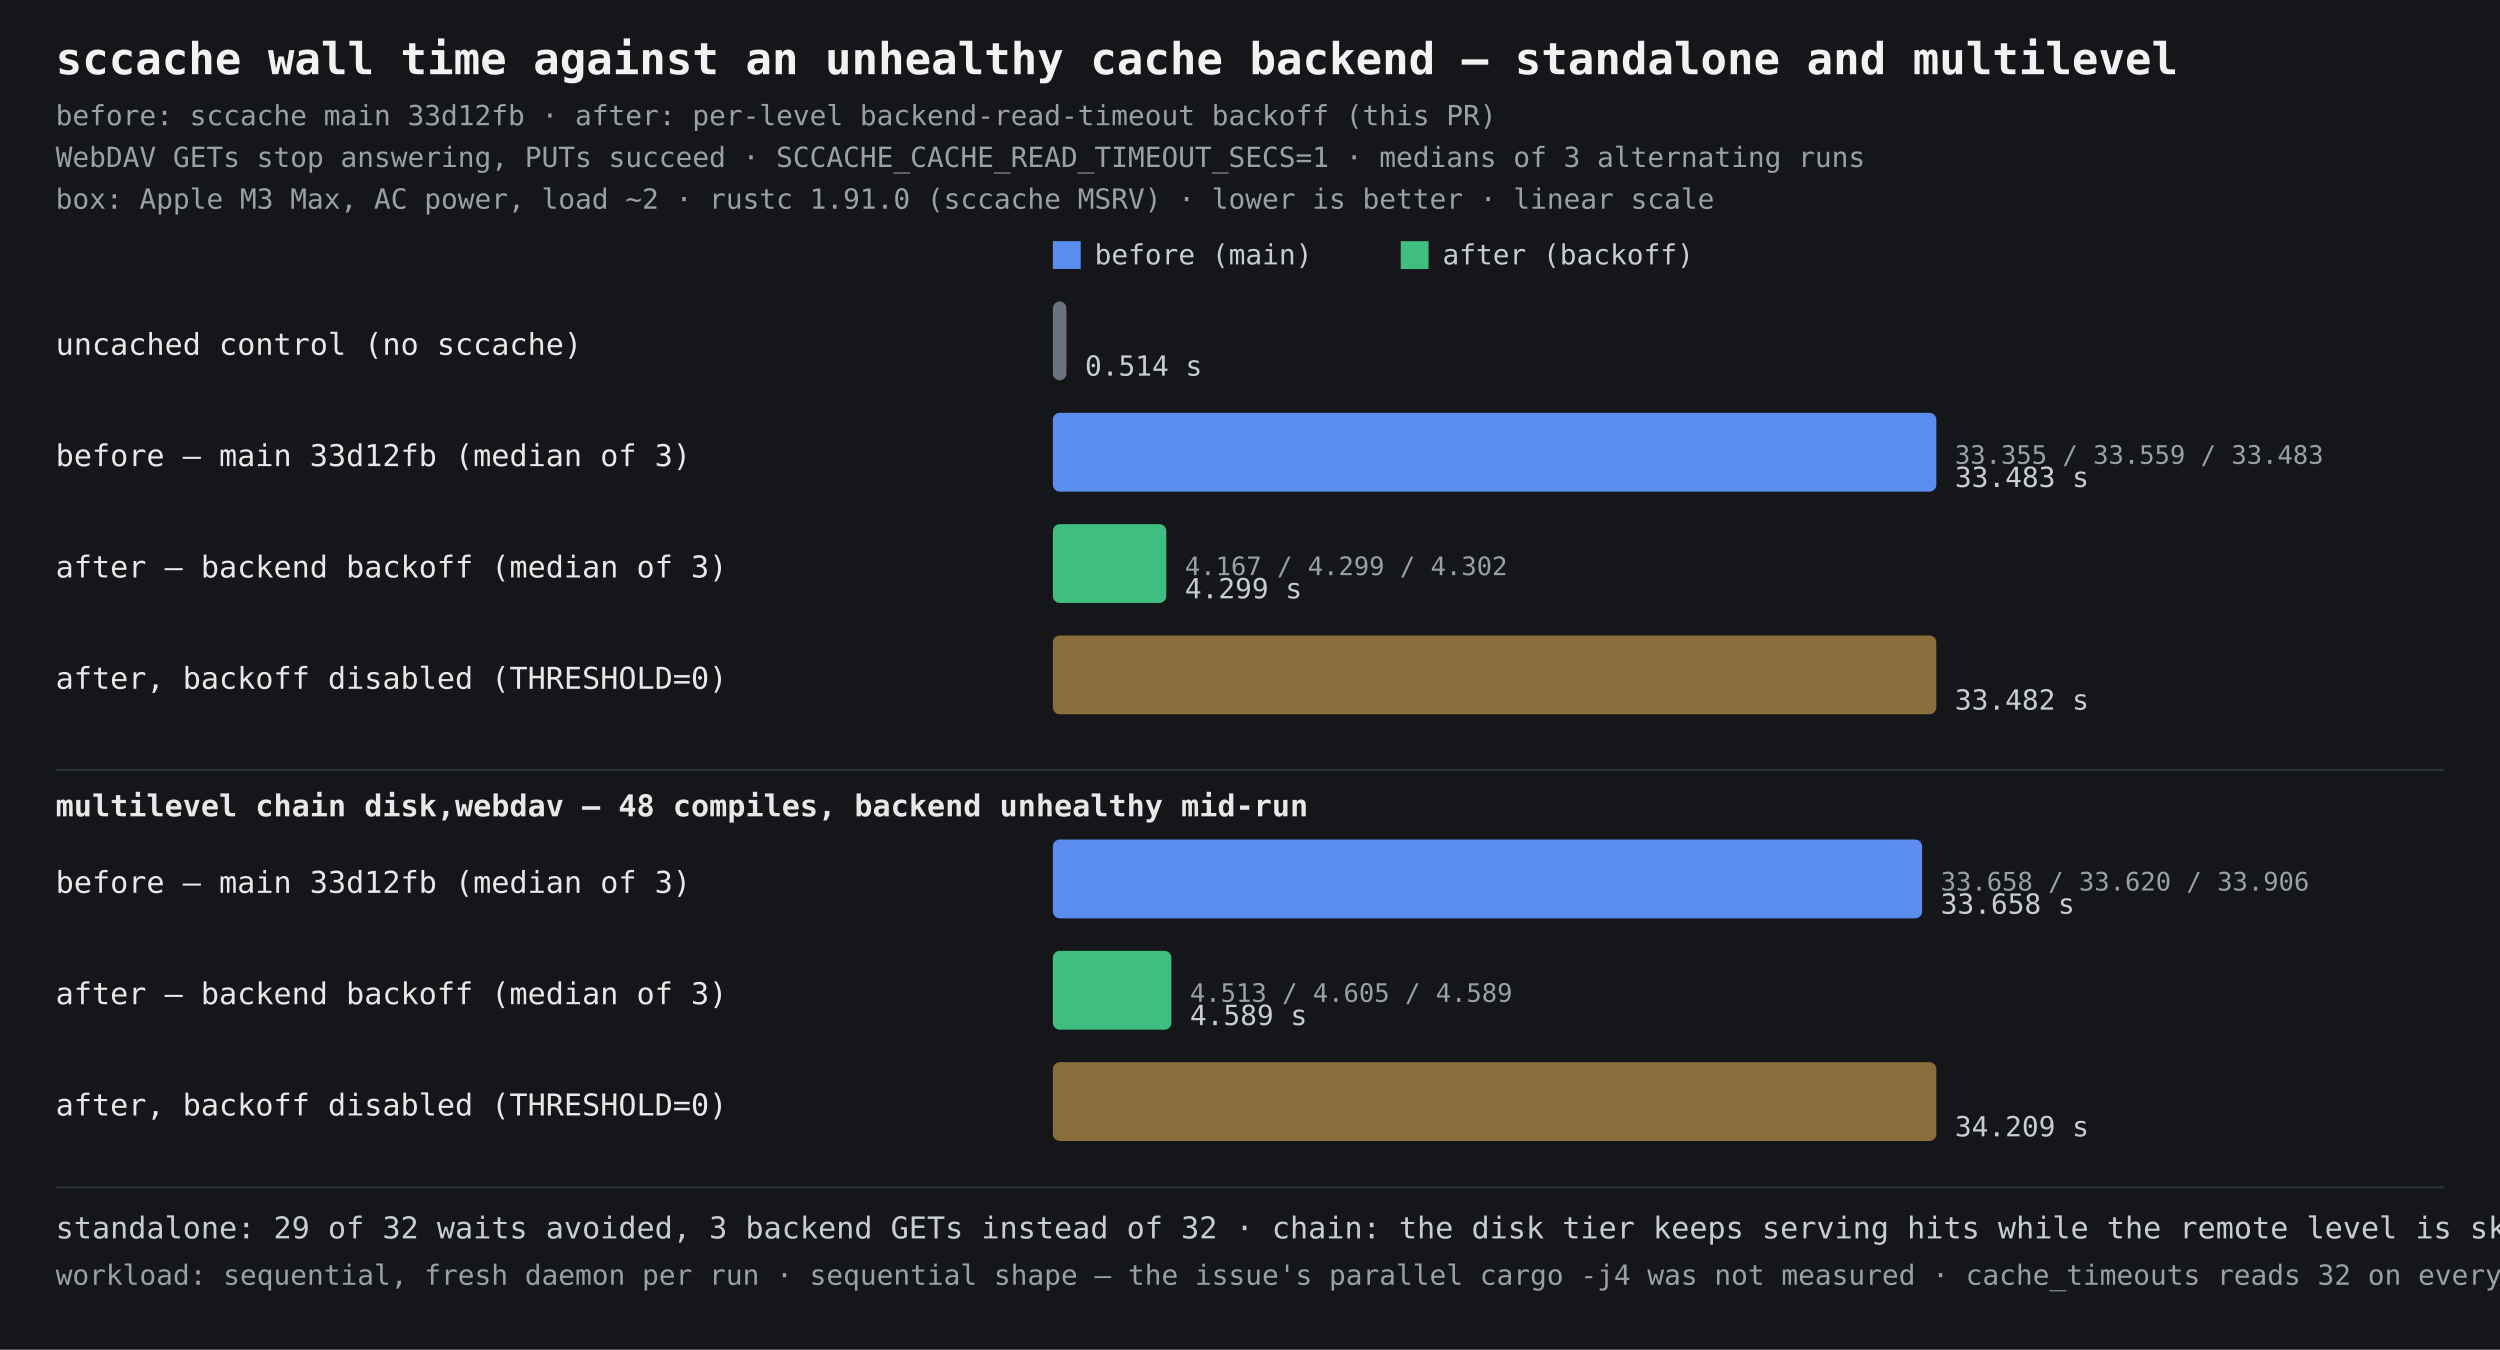
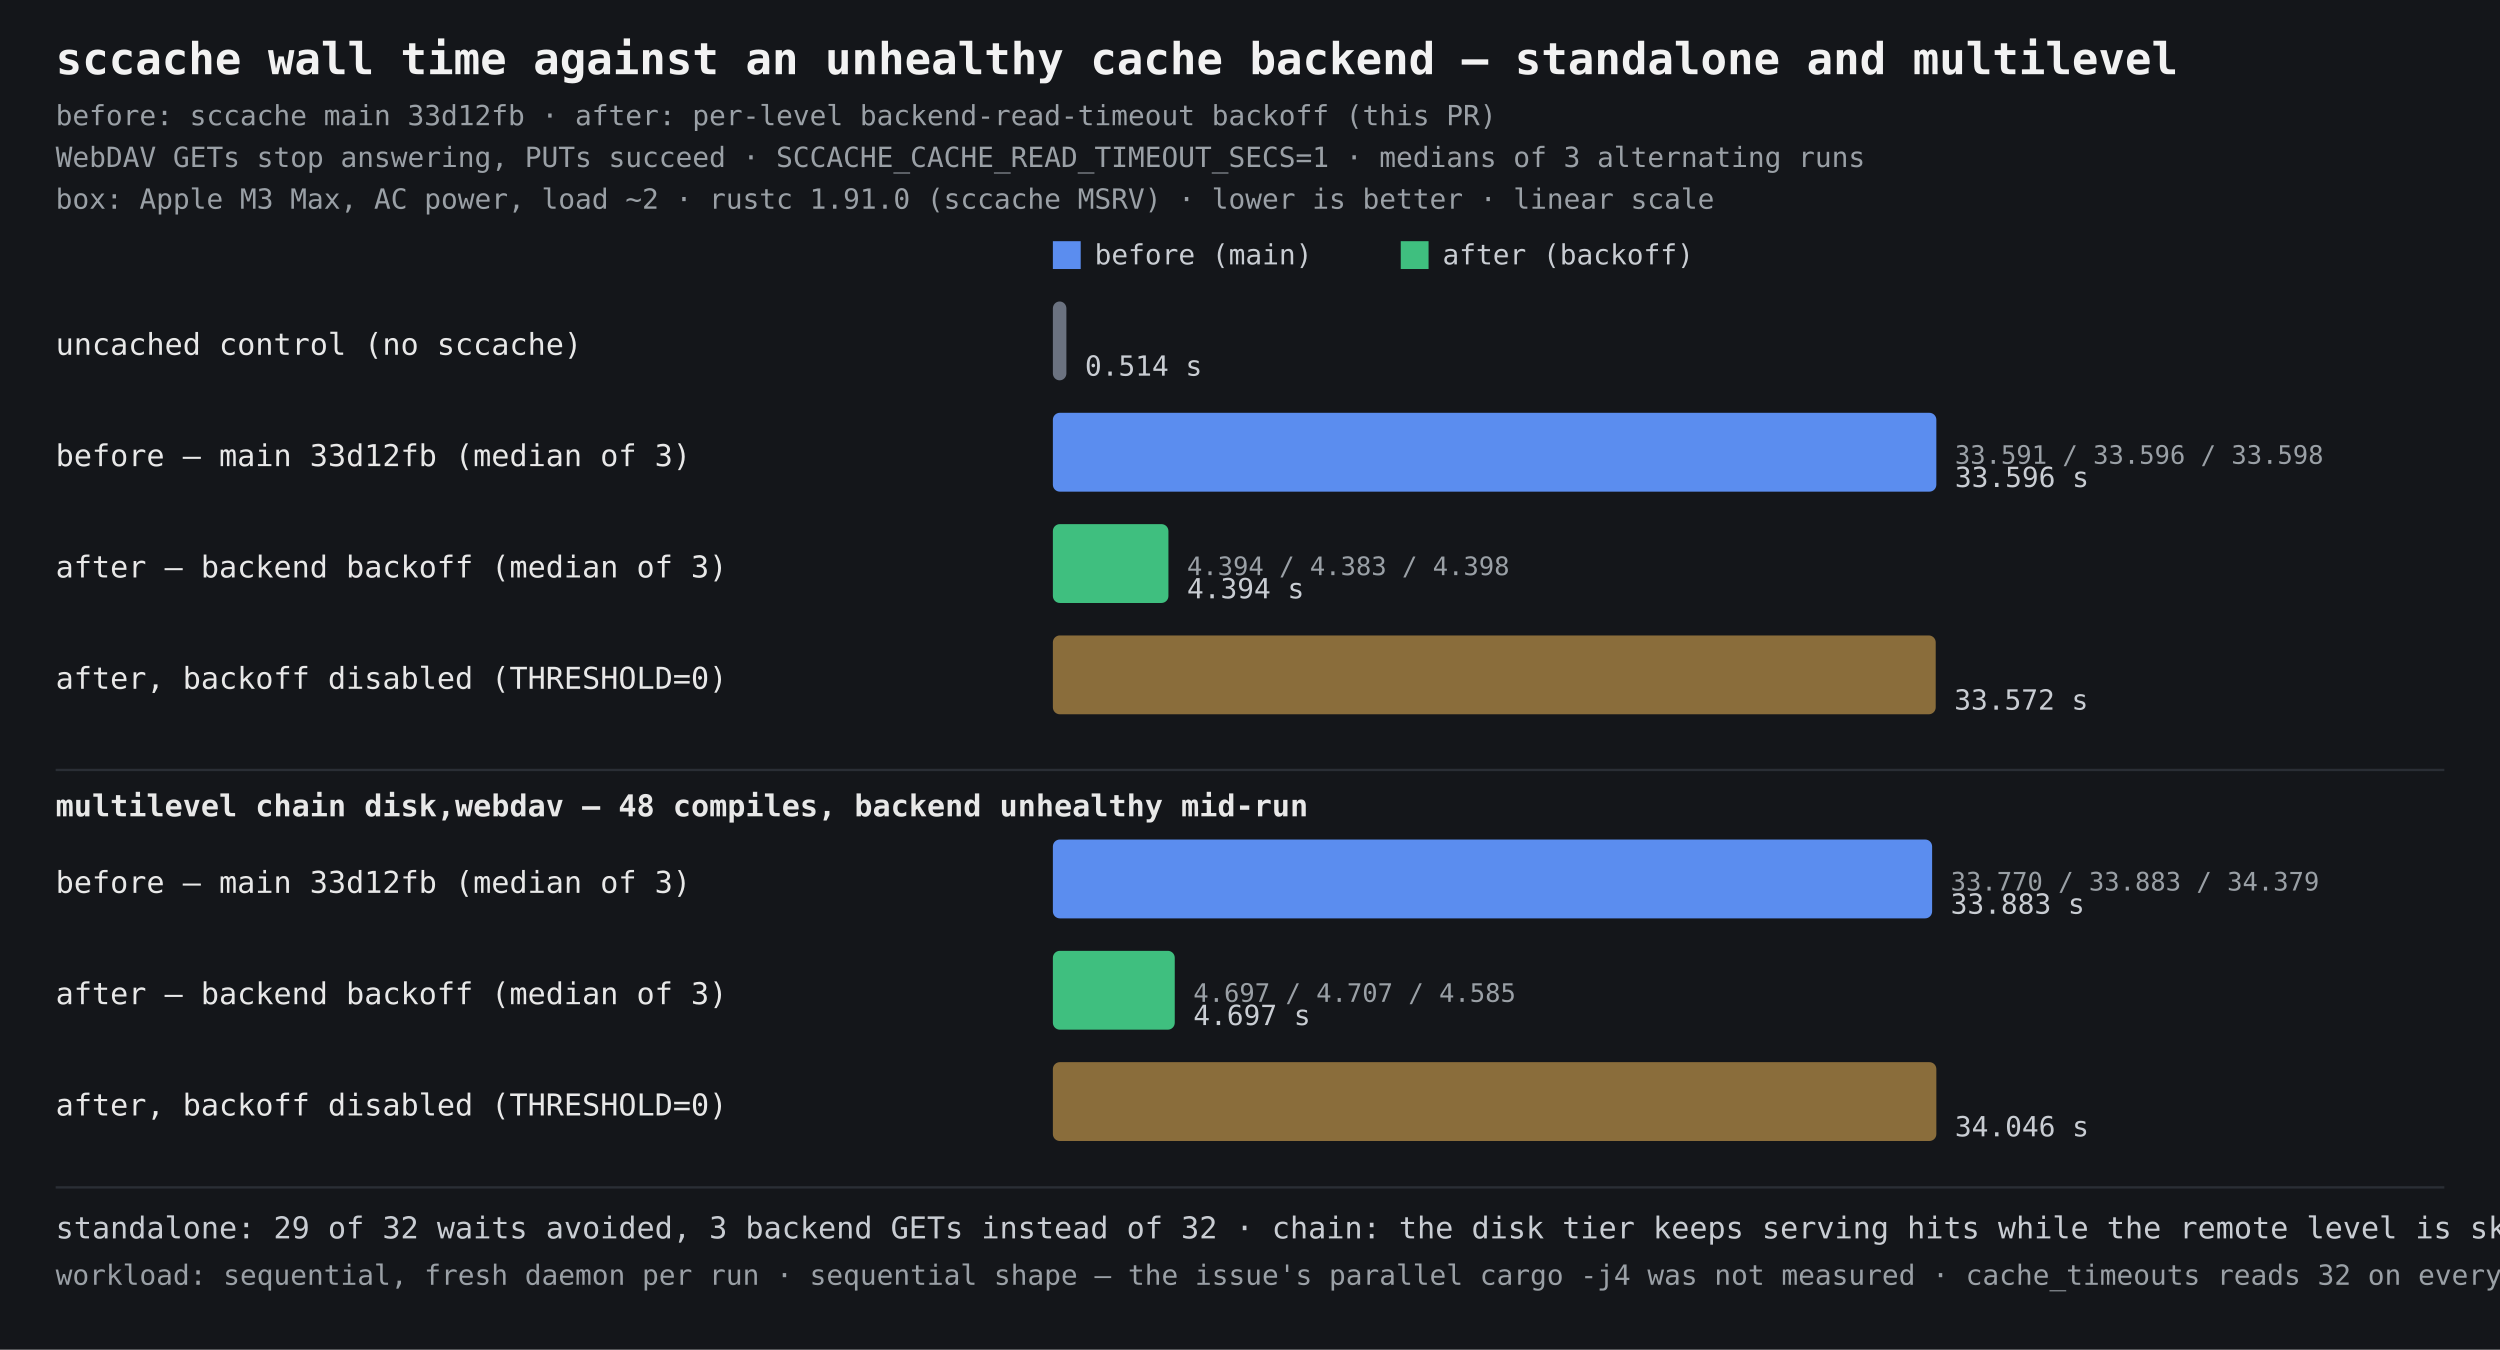
<svg xmlns="http://www.w3.org/2000/svg" width="1078" height="582" viewBox="0 0 1078 582" font-family="ui-monospace,Menlo,monospace">
  <rect width="1078" height="582" fill="#14161a" />
  <text x="24" y="32" fill="#f2f2f2" font-size="19" font-weight="bold">sccache wall time against an unhealthy cache backend — standalone and multilevel</text>
  <text x="24" y="54" fill="#9aa0a6" font-size="12">before: sccache main 33d12fb · after: per-level backend-read-timeout backoff (this PR)</text>
  <text x="24" y="72" fill="#9aa0a6" font-size="12">WebDAV GETs stop answering, PUTs succeed · SCCACHE_CACHE_READ_TIMEOUT_SECS=1 · medians of 3 alternating runs</text>
  <text x="24" y="90" fill="#9aa0a6" font-size="12">box: Apple M3 Max, AC power, load ~2 · rustc 1.91.0 (sccache MSRV) · lower is better · linear scale</text>
  <rect x="454" y="104" width="12" height="12" fill="#5b8def" />
  <text x="472" y="114" fill="#c9cdd3" font-size="12">before (main)</text>
  <rect x="604" y="104" width="12" height="12" fill="#3fbf7f" />
  <text x="622" y="114" fill="#c9cdd3" font-size="12">after (backoff)</text>
  <text x="24" y="153" fill="#e8e8e8" font-size="13">uncached control (no sccache)</text>
-   <rect x="454" y="130" width="5.848" height="34" fill="#6b7280" rx="3" />
-   <text x="467.848" y="162" fill="#c9cdd3" font-size="12">0.514 s</text>
+   <rect x="454" y="130" width="5.828" height="34" fill="#6b7280" rx="3" />
+   <text x="467.828" y="162" fill="#c9cdd3" font-size="12">0.514 s</text>
  <text x="24" y="201" fill="#e8e8e8" font-size="13">before — main 33d12fb (median of 3)</text>
  <rect x="454" y="178" width="380.952" height="34" fill="#5b8def" rx="3" />
-   <text x="842.952" y="200" fill="#9aa0a6" font-size="11">33.355 / 33.559 / 33.483</text>
-   <text x="842.952" y="210" fill="#c9cdd3" font-size="12">33.483 s</text>
+   <text x="842.952" y="200" fill="#9aa0a6" font-size="11">33.591 / 33.596 / 33.598</text>
+   <text x="842.952" y="210" fill="#c9cdd3" font-size="12">33.596 s</text>
  <text x="24" y="249" fill="#e8e8e8" font-size="13">after — backend backoff (median of 3)</text>
-   <rect x="454" y="226" width="48.912" height="34" fill="#3fbf7f" rx="3" />
-   <text x="510.912" y="248" fill="#9aa0a6" font-size="11">4.167 / 4.299 / 4.302</text>
-   <text x="510.912" y="258" fill="#c9cdd3" font-size="12">4.299 s</text>
+   <rect x="454" y="226" width="49.825" height="34" fill="#3fbf7f" rx="3" />
+   <text x="511.825" y="248" fill="#9aa0a6" font-size="11">4.394 / 4.383 / 4.398</text>
+   <text x="511.825" y="258" fill="#c9cdd3" font-size="12">4.394 s</text>
  <text x="24" y="297" fill="#e8e8e8" font-size="13">after, backoff disabled (THRESHOLD=0)</text>
-   <rect x="454" y="274" width="380.941" height="34" fill="#8a6d3b" rx="3" />
-   <text x="842.941" y="306" fill="#c9cdd3" font-size="12">33.482 s</text>
+   <rect x="454" y="274" width="380.68" height="34" fill="#8a6d3b" rx="3" />
+   <text x="842.68" y="306" fill="#c9cdd3" font-size="12">33.572 s</text>
  <line x1="24" y1="332" x2="1054" y2="332" stroke="#2a2e35" />
  <text x="24" y="352" fill="#e8e8e8" font-size="13" font-weight="bold">multilevel chain disk,webdav — 48 compiles, backend unhealthy mid-run</text>
  <text x="24" y="385" fill="#e8e8e8" font-size="13">before — main 33d12fb (median of 3)</text>
-   <rect x="454" y="362" width="374.816" height="34" fill="#5b8def" rx="3" />
-   <text x="836.816" y="384" fill="#9aa0a6" font-size="11">33.658 / 33.620 / 33.906</text>
-   <text x="836.816" y="394" fill="#c9cdd3" font-size="12">33.658 s</text>
+   <rect x="454" y="362" width="379.129" height="34" fill="#5b8def" rx="3" />
+   <text x="841.129" y="384" fill="#9aa0a6" font-size="11">33.770 / 33.883 / 34.379</text>
+   <text x="841.129" y="394" fill="#c9cdd3" font-size="12">33.883 s</text>
  <text x="24" y="433" fill="#e8e8e8" font-size="13">after — backend backoff (median of 3)</text>
-   <rect x="454" y="410" width="51.103" height="34" fill="#3fbf7f" rx="3" />
-   <text x="513.103" y="432" fill="#9aa0a6" font-size="11">4.513 / 4.605 / 4.589</text>
-   <text x="513.103" y="442" fill="#c9cdd3" font-size="12">4.589 s</text>
+   <rect x="454" y="410" width="52.556" height="34" fill="#3fbf7f" rx="3" />
+   <text x="514.556" y="432" fill="#9aa0a6" font-size="11">4.697 / 4.707 / 4.585</text>
+   <text x="514.556" y="442" fill="#c9cdd3" font-size="12">4.697 s</text>
  <text x="24" y="481" fill="#e8e8e8" font-size="13">after, backoff disabled (THRESHOLD=0)</text>
  <rect x="454" y="458" width="380.952" height="34" fill="#8a6d3b" rx="3" />
-   <text x="842.952" y="490" fill="#c9cdd3" font-size="12">34.209 s</text>
+   <text x="842.952" y="490" fill="#c9cdd3" font-size="12">34.046 s</text>
  <line x1="24" y1="512" x2="1054" y2="512" stroke="#2a2e35" />
  <text x="24" y="534" fill="#c9cdd3" font-size="13">standalone: 29 of 32 waits avoided, 3 backend GETs instead of 32 · chain: the disk tier keeps serving hits while the remote level is skipped — 3 GETs instead of 32 cold lookups</text>
  <text x="24" y="554" fill="#9aa0a6" font-size="12">workload: sequential, fresh daemon per run · sequential shape — the issue's parallel cargo -j4 was not measured · cache_timeouts reads 32 on every arm</text>
</svg>
